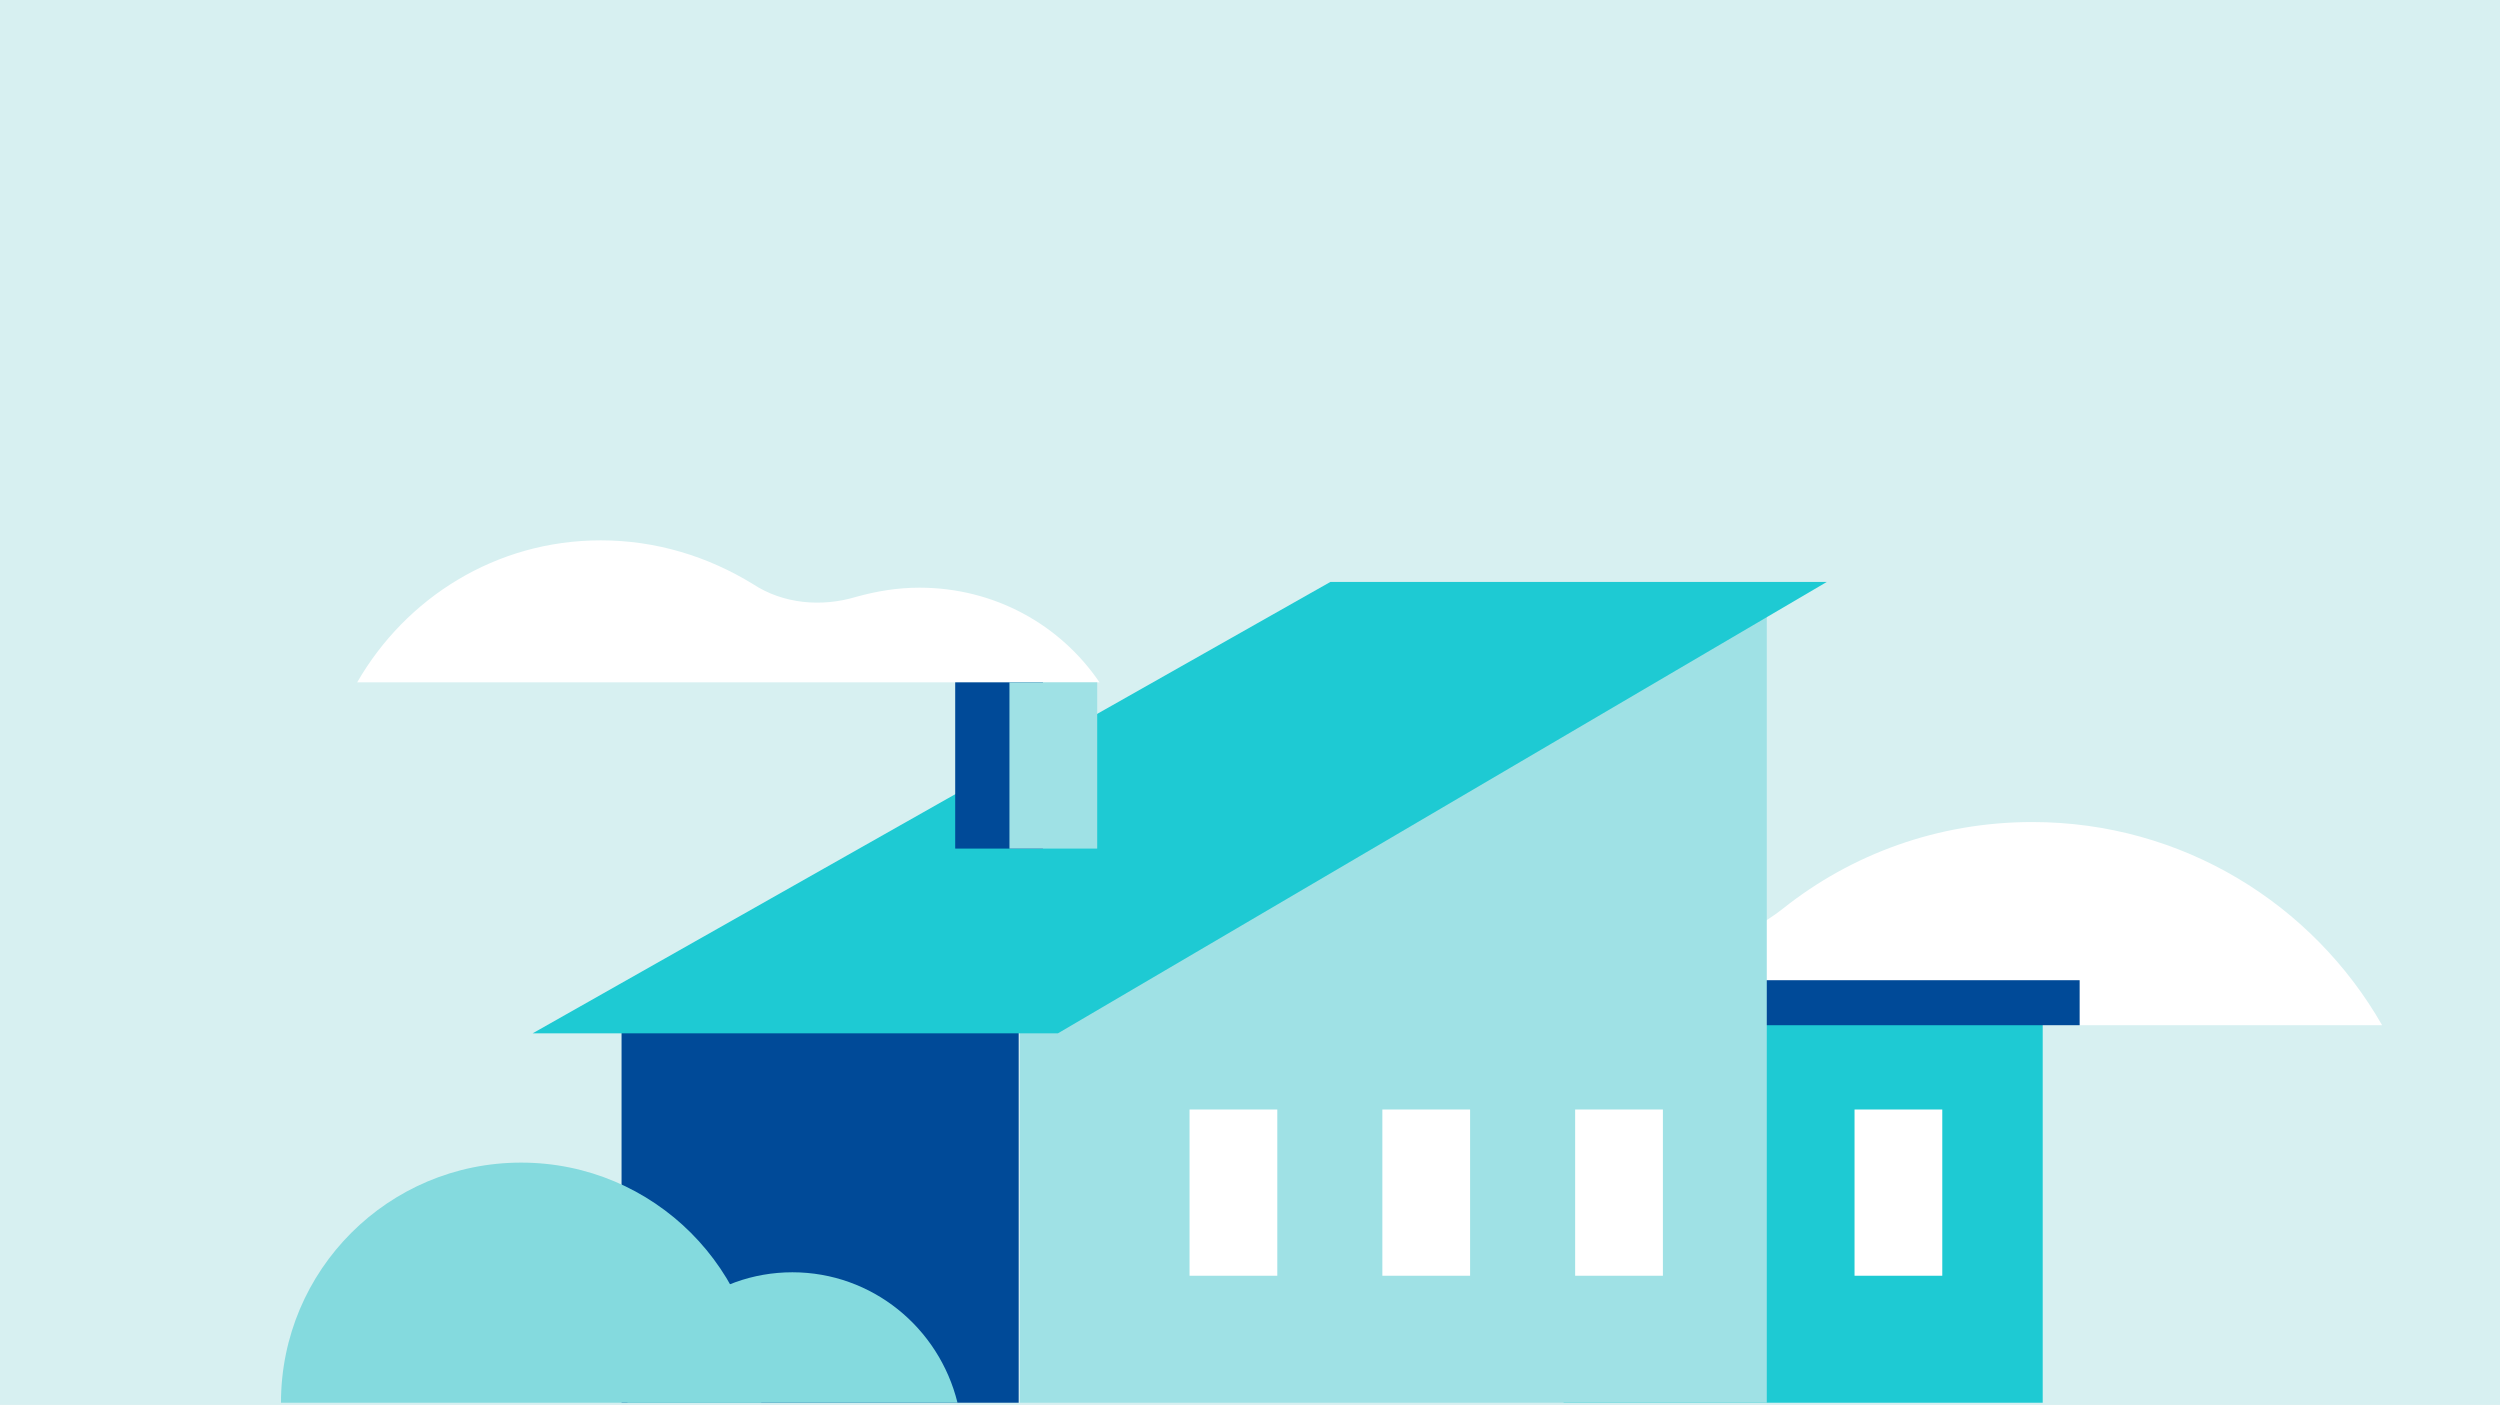
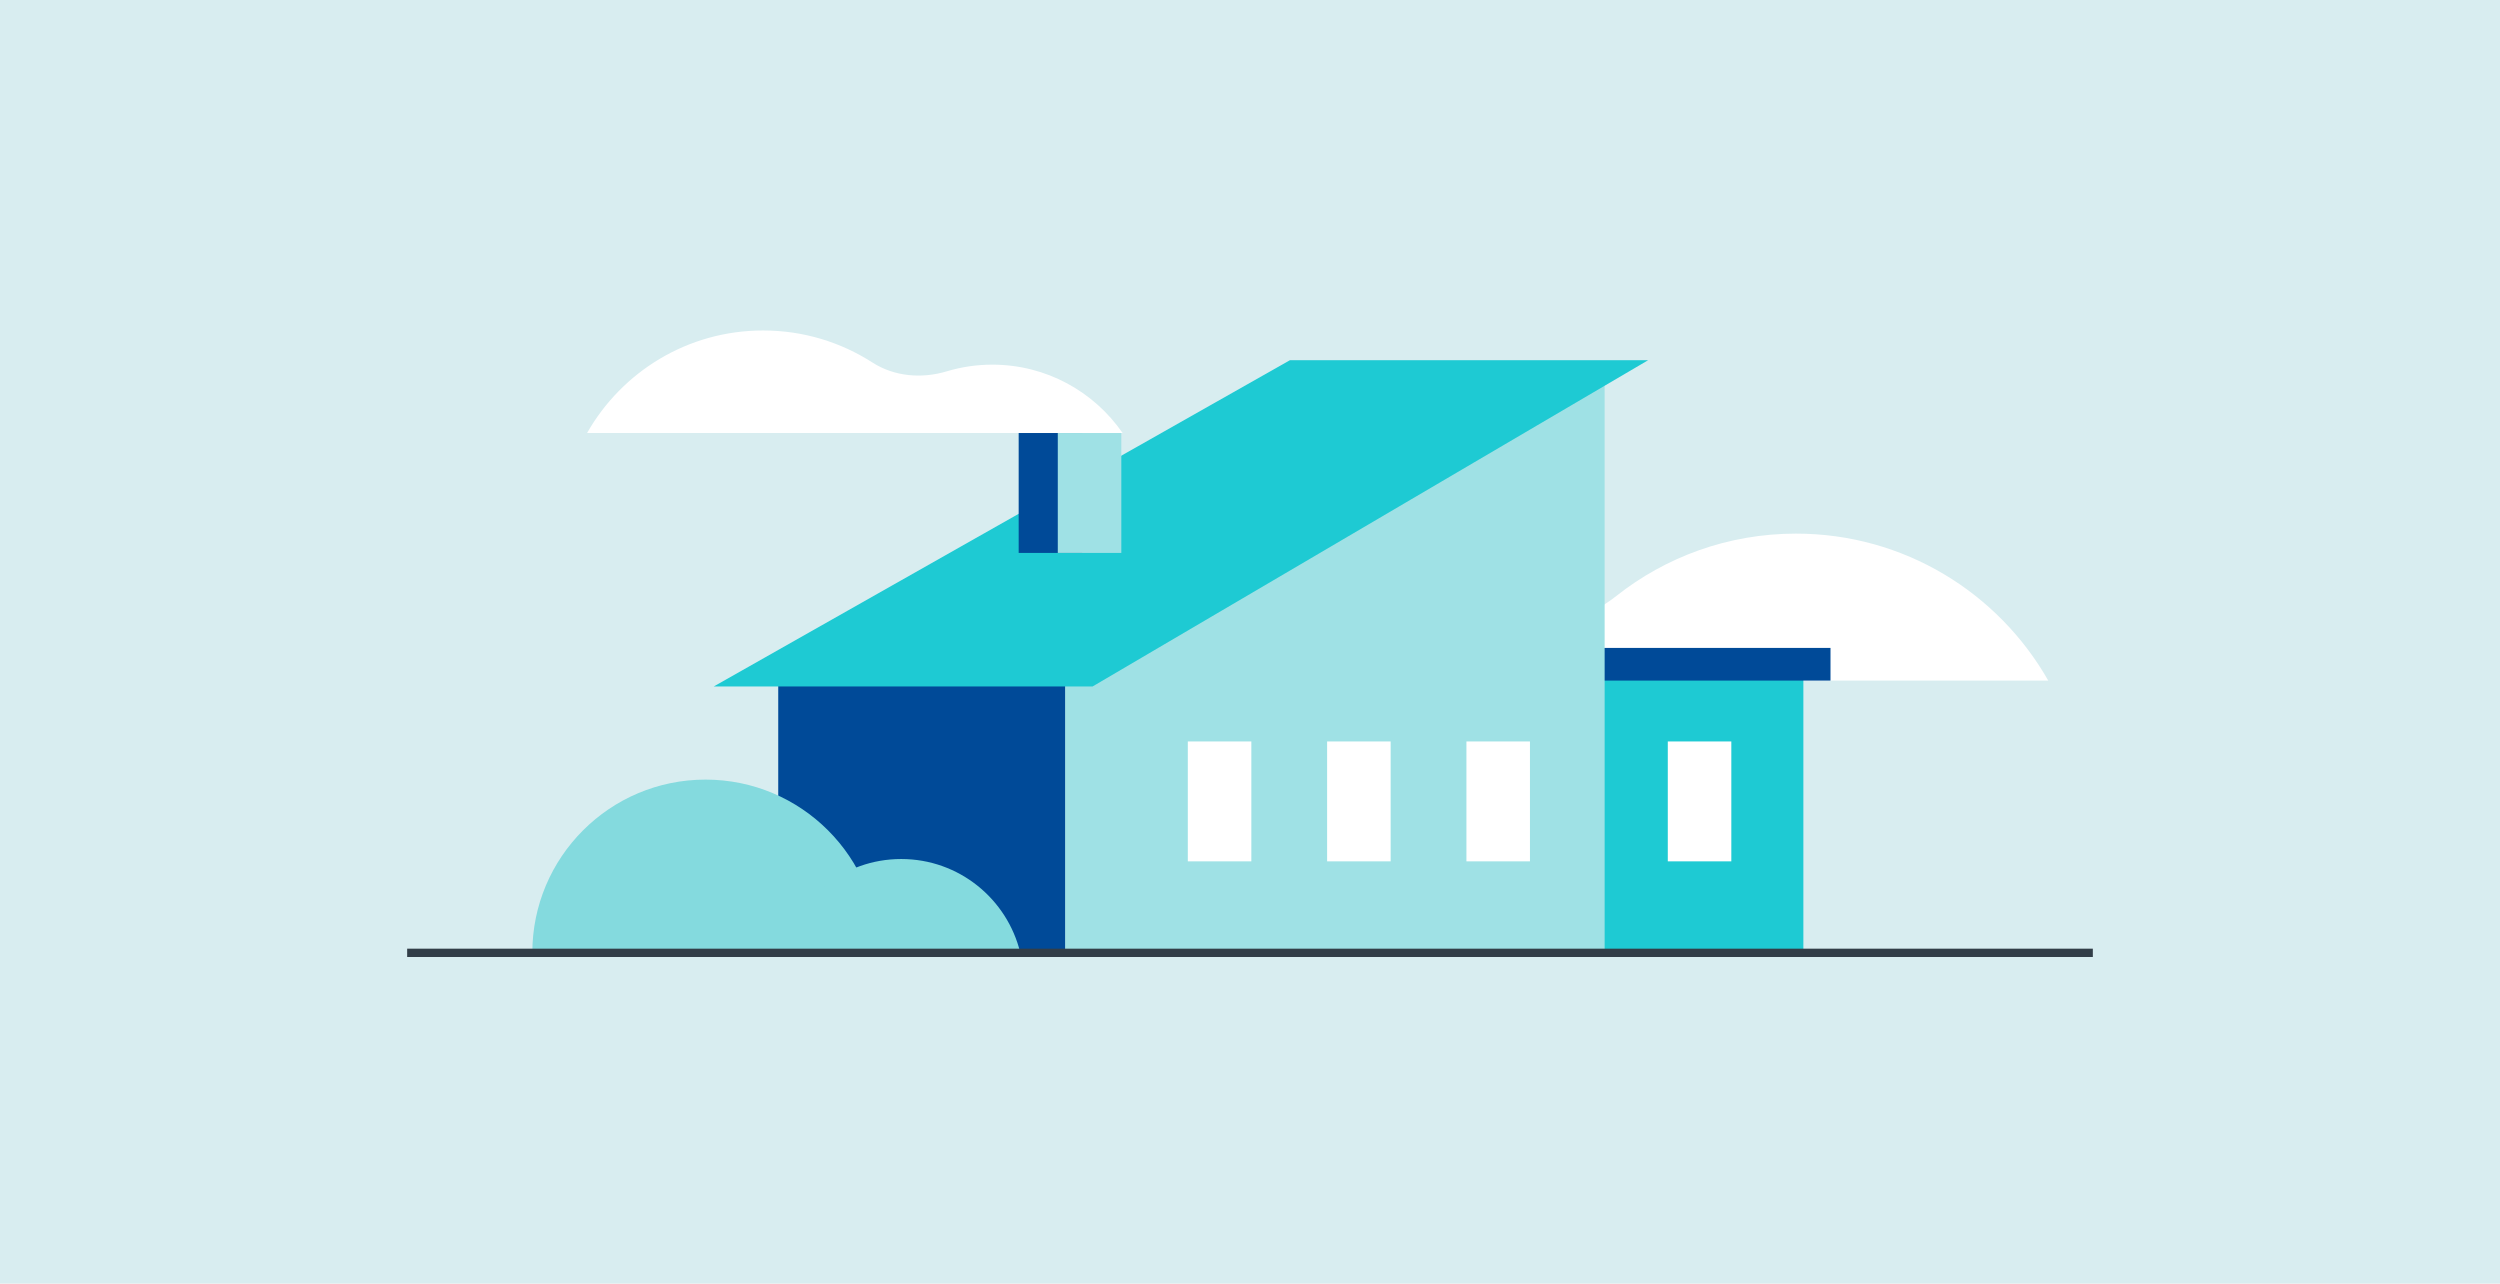
- <svg xmlns="http://www.w3.org/2000/svg" width="347" height="195" viewBox="0 0 347 195" fill="none">
-   <path d="M347 195L-3.05176e-05 195L-1.49506e-05 -2.7031e-06L347 3.05176e-05L347 195Z" fill="#D7F0F1" />
-   <path fill-rule="evenodd" clip-rule="evenodd" d="M152.611 94.71C147.163 86.698 138.029 81.57 127.613 81.57C124.569 81.57 121.685 82.051 118.8 82.852C113.993 84.294 108.705 83.813 104.539 81.089C98.289 77.243 91.079 75 83.387 75C68.805 75 56.306 83.012 49.576 94.71H152.611Z" fill="white" />
-   <path fill-rule="evenodd" clip-rule="evenodd" d="M200.043 142.301C207.094 135.891 216.388 132.046 226.643 132.046C227.284 132.046 227.925 132.046 228.566 132.046C235.456 132.366 242.186 130.283 247.474 126.117C256.928 118.585 268.947 114.099 282.086 114.099C302.918 114.099 321.025 125.476 330.639 142.301H200.043Z" fill="white" />
-   <path d="M283.527 139.577H217.027V194.699H283.527V139.577Z" fill="#1ECAD3" />
-   <path d="M288.655 136.052H216.066V142.301H288.655V136.052Z" fill="#004A98" />
-   <path d="M141.555 142.14V194.699H245.23V84.293L141.555 142.14Z" fill="#9FE1E5" />
-   <path d="M141.394 139.577H86.272V194.699H141.394V139.577Z" fill="#004A98" />
-   <path d="M73.936 143.423H146.845L253.565 80.769H184.662L73.936 143.423Z" fill="#1ECAD3" />
-   <path d="M177.288 153.999H165.109V177.073H177.288V153.999Z" fill="white" />
-   <path d="M204.049 153.999H191.871V177.073H204.049V153.999Z" fill="white" />
-   <path d="M269.588 153.999H257.41V177.073H269.588V153.999Z" fill="white" />
-   <path d="M230.809 153.999H218.631V177.073H230.809V153.999Z" fill="white" />
-   <path d="M144.76 94.71H132.582V117.784H144.76V94.71Z" fill="#004A98" />
-   <path d="M152.292 94.71H140.113V117.784H152.292V94.71Z" fill="#9FE1E5" />
-   <path d="M105.66 194.7C105.66 176.272 90.758 161.37 72.33 161.37C53.902 161.37 39 176.272 39 194.7H105.66Z" fill="#84DADE" />
-   <path d="M132.901 194.7C130.337 184.284 121.043 176.593 109.987 176.593C98.93 176.593 89.636 184.284 87.072 194.7H132.901Z" fill="#84DADE" />
+ <svg xmlns="http://www.w3.org/2000/svg" version="1.1" id="Layer_1" x="0px" y="0px" viewBox="0 0 300 153.997" style="enable-background:new 0 0 300 153.997;" xml:space="preserve">
+   <style type="text/css">
+ 	.st0{fill:#D8EDF0;}
+ 	.st1{fill-rule:evenodd;clip-rule:evenodd;fill:#FFFFFF;}
+ 	.st2{fill:#84DADE;}
+ 	.st3{fill:#1ECAD3;}
+ 	.st4{fill-rule:evenodd;clip-rule:evenodd;fill:#004A98;}
+ 	.st5{fill-rule:evenodd;clip-rule:evenodd;fill:#84DADE;}
+ 	.st6{fill:none;stroke:#323E48;stroke-width:2;stroke-linejoin:round;stroke-miterlimit:10;}
+ 	.st7{fill:none;stroke:#323E48;stroke-linejoin:round;stroke-miterlimit:10;}
+ 	.st8{fill:#004A98;}
+ 	.st9{fill:#FFFFFF;}
+ 	.st10{fill-rule:evenodd;clip-rule:evenodd;fill:#1ECAD3;}
+ 	.st11{fill:#9FE1E5;}
+ 	.st12{fill-rule:evenodd;clip-rule:evenodd;fill:#D8EDF0;}
+ </style>
+   <rect class="st0" width="300" height="153.997" />
+   <g>
+     <path class="st1" d="M134.712,51.962c-3.428-4.956-9.149-8.204-15.63-8.204c-1.901,0-3.735,0.28-5.466,0.801   c-3.013,0.906-6.29,0.637-8.938-1.064c-3.781-2.429-8.279-3.838-13.107-3.838c-9.054,0-16.946,4.959-21.122,12.305H134.712z" />
+     <path class="st1" d="M164.382,81.67c4.37-4,10.191-6.442,16.582-6.442c0.392,0,0.783,0.009,1.171,0.028   c4.277,0.203,8.459-1.077,11.817-3.733c5.929-4.689,13.419-7.489,21.565-7.489c12.977,0,24.288,7.107,30.273,17.637H164.382z" />
+     <rect x="174.936" y="79.916" class="st3" width="41.468" height="34.425" />
+     <rect x="174.349" y="77.75" class="st8" width="45.311" height="3.921" />
+     <polygon class="st11" points="127.813,81.549 127.813,114.341 192.557,114.341 192.557,45.492  " />
+     <rect x="93.388" y="79.917" class="st8" width="34.425" height="34.425" />
+     <polygon class="st3" points="85.653,82.374 131.113,82.374 197.771,43.227 154.787,43.227  " />
+     <rect x="142.537" y="88.974" class="st9" width="7.624" height="14.388" />
+     <rect x="159.254" y="88.974" class="st9" width="7.624" height="14.388" />
+     <rect x="200.135" y="88.974" class="st9" width="7.624" height="14.388" />
+     <rect x="175.971" y="88.974" class="st9" width="7.624" height="14.388" />
+     <rect x="122.24" y="51.962" class="st8" width="7.624" height="14.388" />
+     <rect x="126.935" y="51.962" class="st11" width="7.624" height="14.388" />
+     <path class="st2" d="M105.451,114.341c0-0.001,0-0.002,0-0.003c0-11.48-9.306-20.786-20.786-20.786s-20.786,9.306-20.786,20.786   c0,0.001,0,0.002,0,0.003H105.451z" />
+     <path class="st2" d="M122.436,114.341c-1.558-6.457-7.358-11.259-14.293-11.259s-12.735,4.803-14.293,11.259H122.436z" />
+     <line class="st7" x1="48.859" y1="114.341" x2="251.141" y2="114.341" />
+   </g>
</svg>
